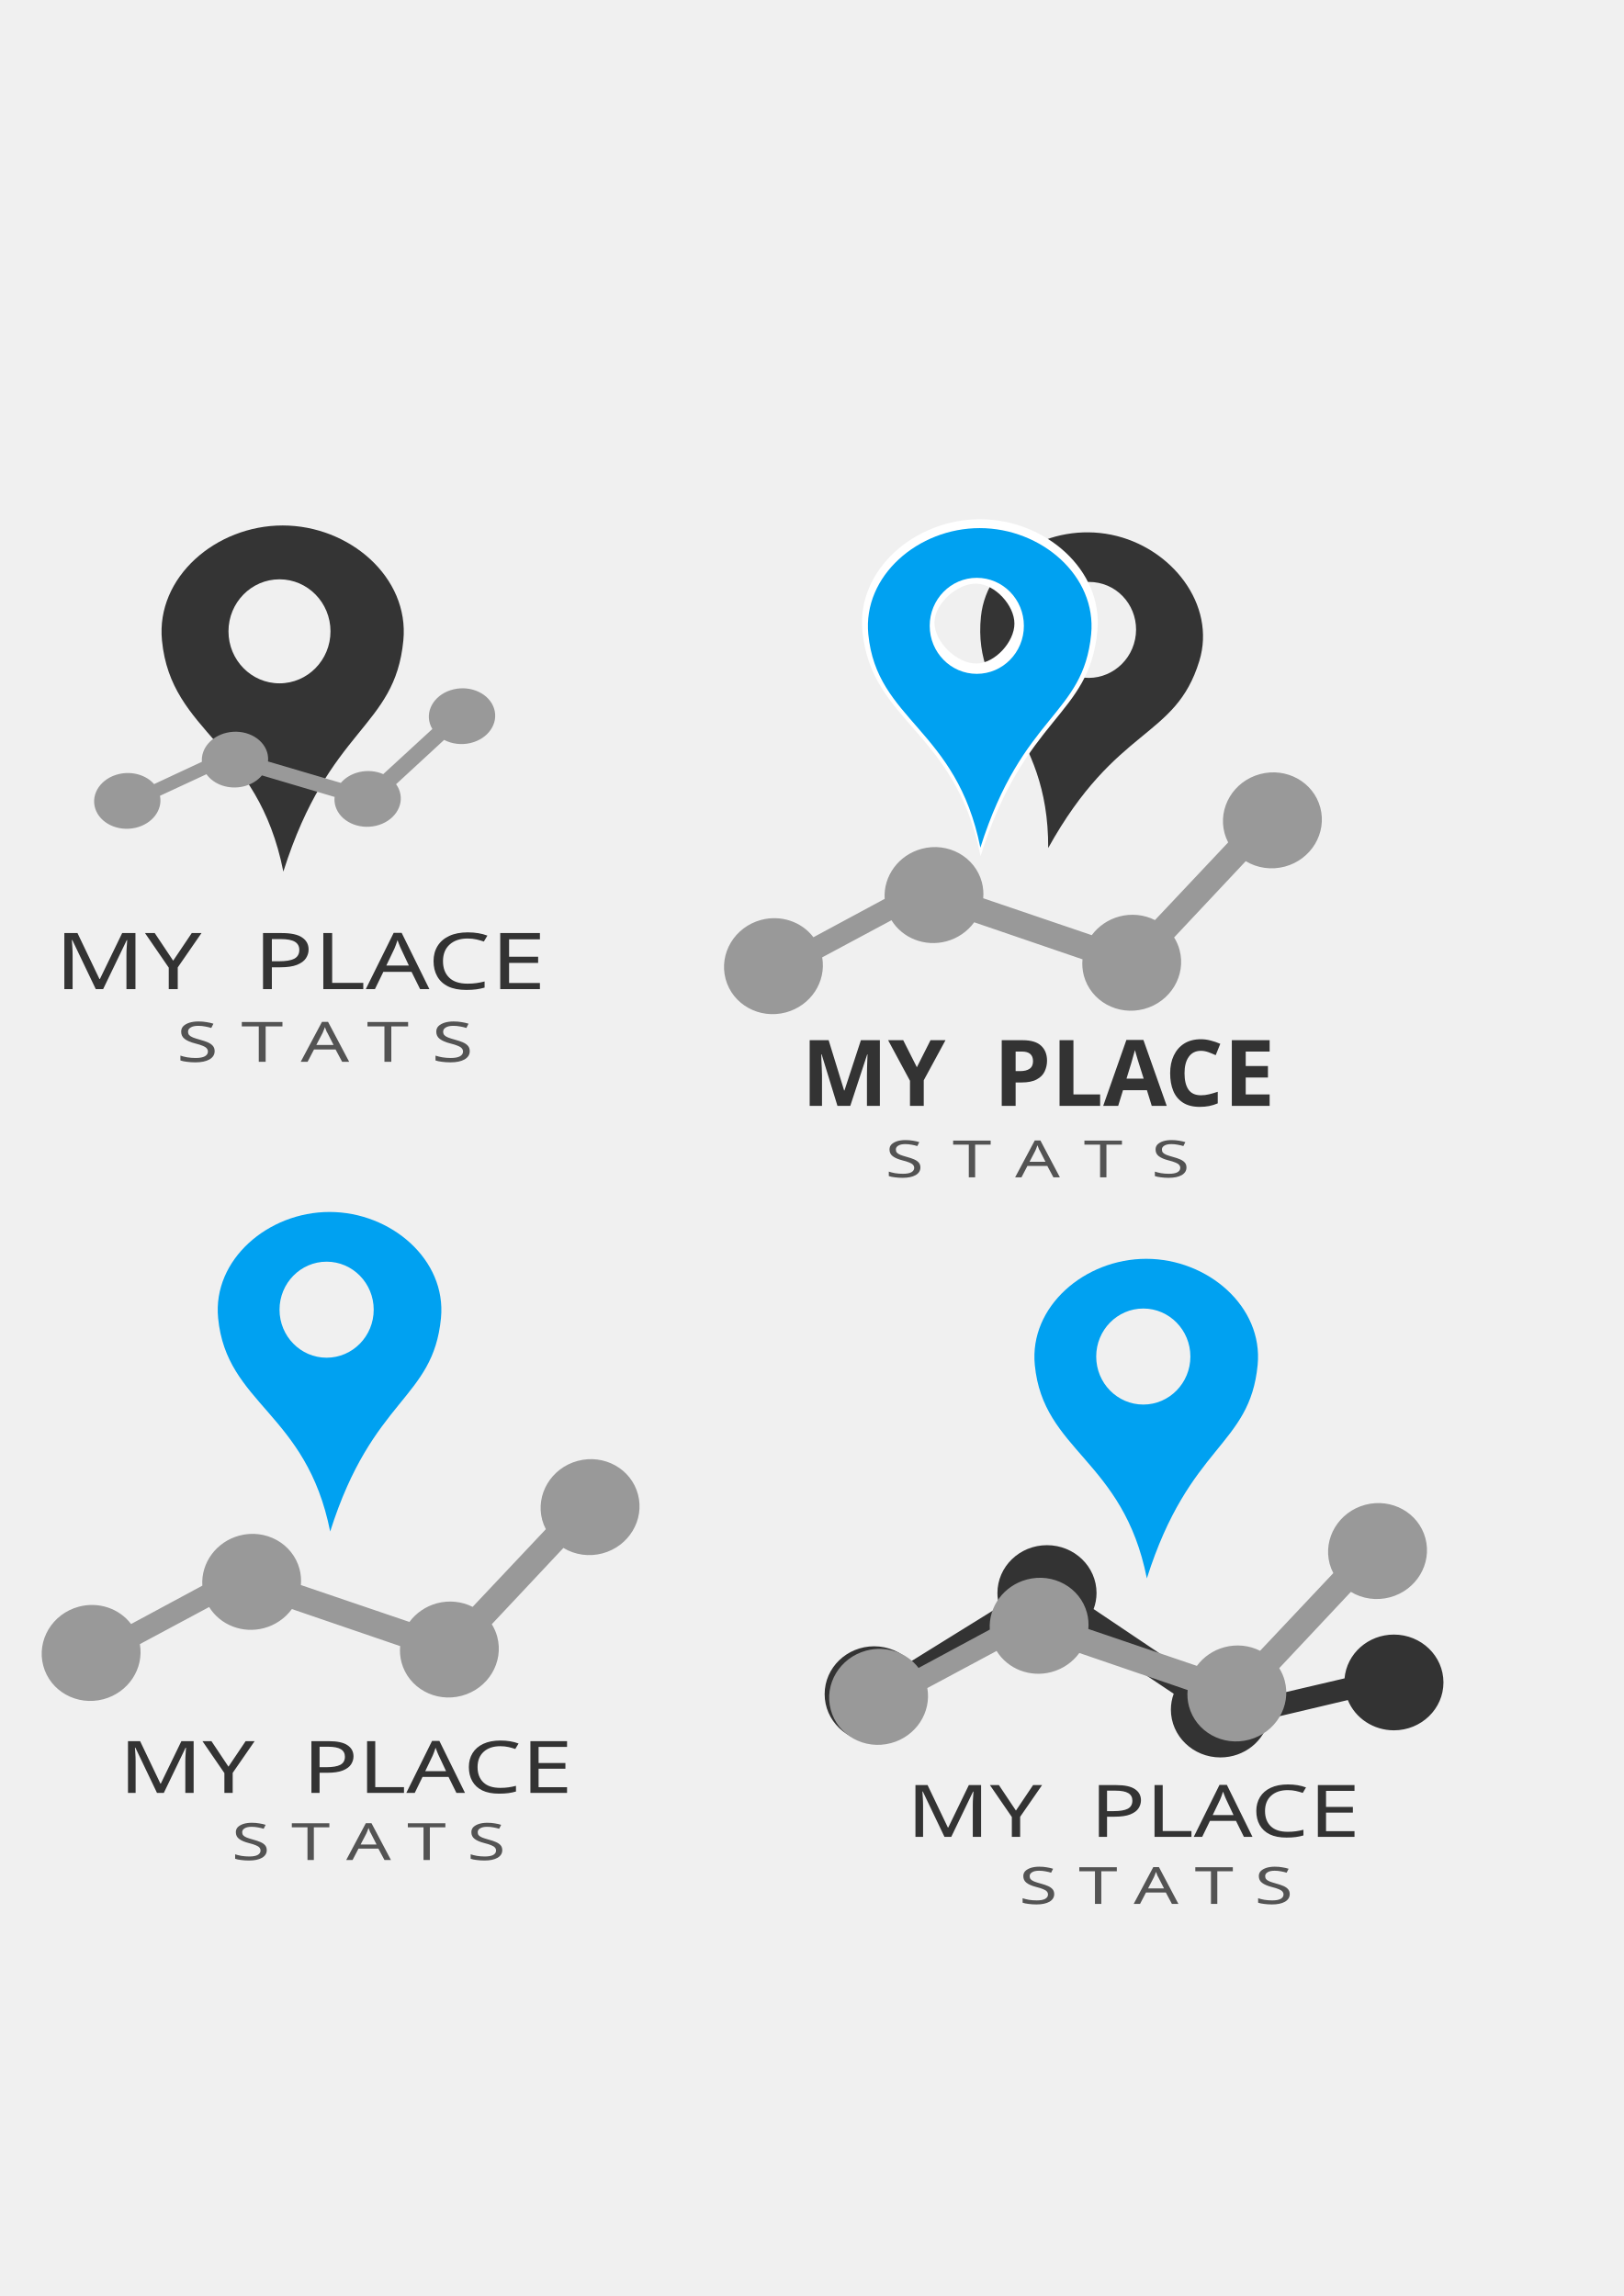
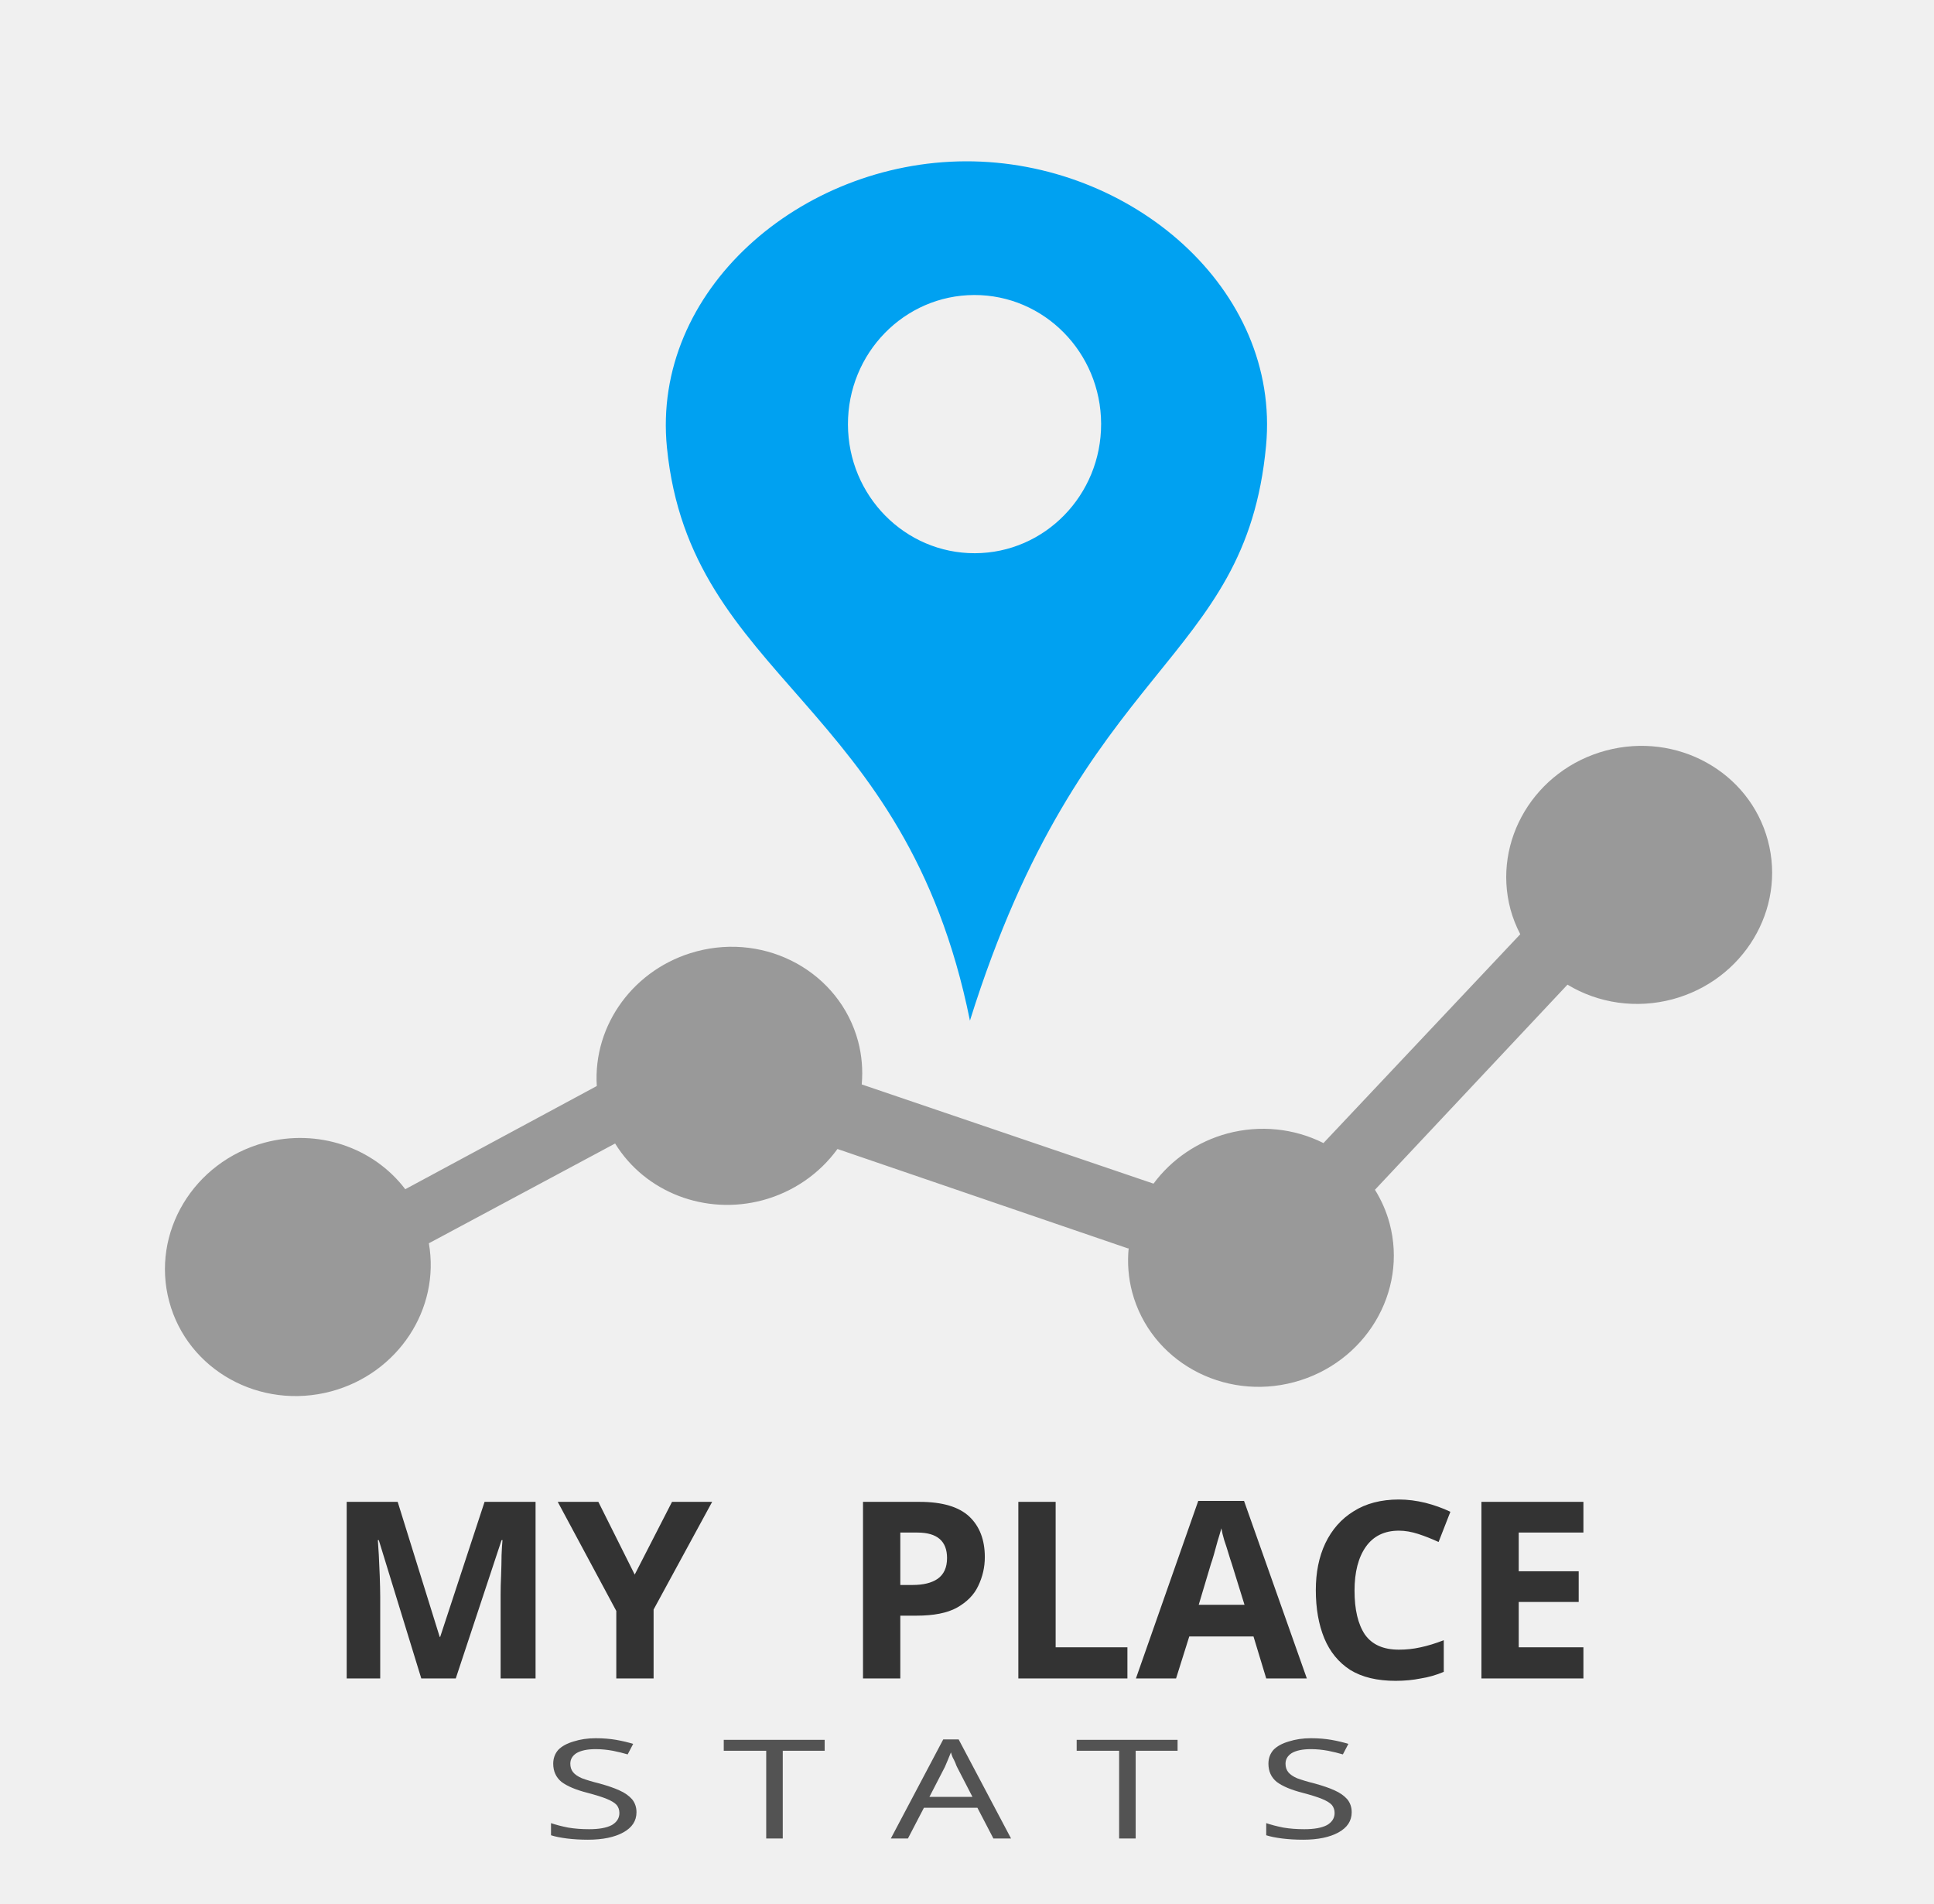
- <svg xmlns="http://www.w3.org/2000/svg" width="210mm" height="297mm" viewBox="0 0 210 297" version="1.1" id="svg8">
+ <svg xmlns="http://www.w3.org/2000/svg" width="64mm" height="63mm" viewBox="0 0 64 63" version="1.1" id="svg8">
  <defs id="defs2" />
-   <g id="layer1">
-     <g id="g1055" transform="translate(-34.20685,1.511905)">
-       <text id="text828" y="141.543" x="137.848" style="font-style:normal;font-variant:normal;font-weight:normal;font-stretch:normal;font-size:11.902px;line-height:1.25;font-family:'Dream Orphanage';-inkscape-font-specification:'Dream Orphanage';letter-spacing:0px;word-spacing:0px;fill:#333333;fill-opacity:1;stroke:none;stroke-width:0.298" xml:space="preserve">
-         <tspan style="font-style:normal;font-variant:normal;font-weight:bold;font-stretch:normal;font-family:Biko;-inkscape-font-specification:Biko;fill:#333333;fill-opacity:1;stroke-width:0.298" y="141.543" x="137.848" id="tspan826">MY  PLACE</tspan>
+   <g id="layer1" transform="translate(0,-234)">
+     <g id="g933">
+       <g transform="matrix(0.6878437,0,0,0.6878437,-80.87485,192.0559)" id="g1055-4-8">
+         <path style="opacity:1;fill:#999999;fill-opacity:1;stroke-width:0.16" d="m 151.067,106.752 a 6.193,6.409 75 0 0 -4.778,6.471 l -9.214,4.964 a 6.193,6.409 75 0 0 -6.769,-2.24 6.193,6.409 75 0 0 -4.588,7.641 6.193,6.409 75 0 0 7.794,4.323 6.193,6.409 75 0 0 4.698,-7.123 l 8.96,-4.8 a 6.193,6.409 75 0 0 7.102,2.728 6.193,6.409 75 0 0 3.596,-2.464 l 13.994,4.789 0.017,-0.033 a 6.193,6.409 75 0 0 0.168,2.136 6.193,6.409 75 0 0 7.794,4.323 6.193,6.409 75 0 0 4.588,-7.641 6.193,6.409 75 0 0 -0.703,-1.612 l 9.263,-9.868 a 6.193,6.409 75 0 0 5.052,0.704 6.193,6.409 75 0 0 4.588,-7.641 6.193,6.409 75 0 0 -7.794,-4.323 6.193,6.409 75 0 0 -4.588,7.641 6.193,6.409 75 0 0 0.47,1.193 l -9.468,10.047 a 6.193,6.409 75 0 0 -4.613,-0.464 6.193,6.409 75 0 0 -3.563,2.416 l -14.038,-4.773 a 6.193,6.409 75 0 0 -0.174,-2.072 6.193,6.409 75 0 0 -7.794,-4.323 z" id="path4529-6-3-0" />
+         <path style="opacity:1;fill:#00a1f1;fill-opacity:1;stroke-width:0.164" d="m 164.034,68.739 c -7.959,0.024 -15.124,6.228 -14.37,13.773 1.119,11.197 11.466,12.154 14.577,27.565 5.443,-17.386 13.255,-17.082 14.246,-27.652 0.708,-7.549 -6.494,-13.71 -14.453,-13.686 z m 0.409,6.432 c 3.363,-0.01 6.098,2.762 6.109,6.192 0.01,3.43 -2.708,6.219 -6.071,6.229 -3.364,0.01 -6.099,-2.762 -6.109,-6.192 -0.01,-3.43 2.708,-6.219 6.072,-6.229 z" id="path4576-7-7-1" />
+       </g>
+       <text xml:space="preserve" style="font-style:normal;font-variant:normal;font-weight:normal;font-stretch:normal;font-size:8.187px;line-height:1.25;font-family:'Dream Orphanage';-inkscape-font-specification:'Dream Orphanage';letter-spacing:0px;word-spacing:0px;fill:#333333;fill-opacity:1;stroke:none;stroke-width:0.205" x="10.737" y="289.54" id="text828-36">
+         <tspan id="tspan826-75" x="10.737" y="289.54" style="font-style:normal;font-variant:normal;font-weight:bold;font-stretch:normal;font-family:Biko;-inkscape-font-specification:Biko;fill:#333333;fill-opacity:1;stroke-width:0.205">MY  PLACE</tspan>
      </text>
-       <text transform="scale(1.16787,0.8562595)" id="text832" y="176.089" x="127.33" style="font-style:normal;font-weight:normal;font-size:7.762px;line-height:1.25;font-family:sans-serif;letter-spacing:0px;word-spacing:0px;fill:#000000;fill-opacity:1;stroke:none;stroke-width:0.194" xml:space="preserve">
-         <tspan style="font-style:normal;font-variant:normal;font-weight:normal;font-stretch:normal;font-family:Acre;-inkscape-font-specification:Acre;letter-spacing:3.175px;fill:#535353;fill-opacity:1;stroke-width:0.194" y="176.089" x="127.33" id="tspan830">STATS</tspan>
+       <text xml:space="preserve" style="font-style:normal;font-weight:normal;font-size:5.339px;line-height:1.25;font-family:sans-serif;letter-spacing:0px;word-spacing:0px;fill:#000000;fill-opacity:1;stroke:none;stroke-width:0.133" x="15.346" y="344.328" id="text832-3" transform="scale(1.16787,0.8562595)">
+         <tspan id="tspan830-5" x="15.346" y="344.328" style="font-style:normal;font-variant:normal;font-weight:normal;font-stretch:normal;font-family:Acre;-inkscape-font-specification:Acre;letter-spacing:2.184px;fill:#535353;fill-opacity:1;stroke-width:0.133">STATS</tspan>
      </text>
-       <path id="path4529-6" d="m 153.402,108.29 a 6.193,6.409 75 0 0 -4.778,6.471 l -9.214,4.964 a 6.193,6.409 75 0 0 -6.769,-2.24 6.193,6.409 75 0 0 -4.588,7.641 6.193,6.409 75 0 0 7.794,4.323 6.193,6.409 75 0 0 4.698,-7.123 l 8.96,-4.8 a 6.193,6.409 75 0 0 7.102,2.728 6.193,6.409 75 0 0 3.596,-2.464 l 13.994,4.789 0.017,-0.033 a 6.193,6.409 75 0 0 0.168,2.136 6.193,6.409 75 0 0 7.794,4.323 6.193,6.409 75 0 0 4.588,-7.641 6.193,6.409 75 0 0 -0.703,-1.612 l 9.263,-9.868 a 6.193,6.409 75 0 0 5.052,0.704 6.193,6.409 75 0 0 4.588,-7.641 6.193,6.409 75 0 0 -7.794,-4.323 6.193,6.409 75 0 0 -4.588,7.641 6.193,6.409 75 0 0 0.47,1.193 l -9.468,10.047 a 6.193,6.409 75 0 0 -4.613,-0.464 6.193,6.409 75 0 0 -3.563,2.416 l -14.038,-4.773 a 6.193,6.409 75 0 0 -0.174,-2.072 6.193,6.409 75 0 0 -7.794,-4.323 z" style="opacity:1;fill:#999999;fill-opacity:1;stroke-width:0.16" />
-       <path id="path4576-7-1" d="m 177.937,67.66 c -7.799,-1.587 -16.071,3.039 -16.86,10.58 -1.17,11.192 8.77,14.222 8.697,29.944 8.848,-15.925 16.437,-14.046 19.547,-24.197 2.221,-7.25 -3.585,-14.74 -11.384,-16.327 z m -1.654,6.226 a 6.09,6.211 11.502 0 1 4.729,7.3 6.09,6.211 11.502 0 1 -7.206,4.872 6.09,6.211 11.502 0 1 -4.73,-7.3 6.09,6.211 11.502 0 1 7.206,-4.872 z" style="opacity:1;fill:#343434;fill-opacity:1;stroke-width:0.164" />
-       <path id="path4576-7-2" d="m 160.939,65.655 c -8.391,0 -15.964,6.518 -15.193,14.474 1.144,11.808 12.049,12.849 15.28,29.106 5.793,-18.311 14.028,-17.966 15.107,-29.106 0.77,-7.957 -6.802,-14.474 -15.193,-14.474 z m -0.4,8.332 c 2.365,0.089 4.867,2.801 4.867,5.167 0,2.366 -2.502,5.117 -4.867,5.167 -2.548,0.054 -5.514,-2.792 -5.472,-5.34 0.041,-2.469 3.004,-5.088 5.472,-4.995 z" style="opacity:1;fill:#ffffff;fill-opacity:1;stroke-width:0.173" />
-       <path id="path4576-7" d="m 160.919,66.801 c -7.959,0 -15.143,6.182 -14.411,13.729 1.085,11.2 11.429,12.188 14.493,27.609 5.495,-17.369 13.306,-17.041 14.329,-27.609 0.731,-7.547 -6.452,-13.729 -14.411,-13.729 z m -0.379,6.431 a 6.09,6.211 0 0 1 6.09,6.211 6.09,6.211 0 0 1 -6.09,6.211 6.09,6.211 0 0 1 -6.09,-6.211 6.09,6.211 0 0 1 6.09,-6.211 z" style="opacity:1;fill:#00a1f1;fill-opacity:1;stroke-width:0.164" />
-     </g>
-     <g id="g1155">
-       <path style="opacity:1;fill:#333333;fill-opacity:1;stroke-width:0.16" d="m 157.844,227.334 a 6.409,6.193 0 0 0 6.29,-5.013 l 10.185,-2.41 a 6.409,6.193 0 0 0 5.958,3.916 6.409,6.193 0 0 0 6.41,-6.193 6.409,6.193 0 0 0 -6.41,-6.193 6.409,6.193 0 0 0 -6.382,5.664 l -9.897,2.317 a 6.409,6.193 0 0 0 -6.154,-4.473 6.409,6.193 0 0 0 -4.111,1.45 l -12.278,-8.248 -0.026,0.026 a 6.409,6.193 0 0 0 0.391,-2.107 6.409,6.193 0 0 0 -6.41,-6.193 6.409,6.193 0 0 0 -6.409,6.193 6.409,6.193 0 0 0 0.262,1.739 l -11.502,7.134 a 6.409,6.193 0 0 0 -4.697,-1.987 6.409,6.193 0 0 0 -6.409,6.193 6.409,6.193 0 0 0 6.409,6.193 6.409,6.193 0 0 0 6.41,-6.193 6.409,6.193 0 0 0 -0.145,-1.274 l 11.746,-7.254 a 6.409,6.193 0 0 0 4.335,1.642 6.409,6.193 0 0 0 4.067,-1.412 l 12.325,8.244 a 6.409,6.193 0 0 0 -0.368,2.046 6.409,6.193 0 0 0 6.409,6.193 z" id="path4529-6-3-7" />
-       <g transform="translate(-20.6101,96.03276)" id="g1055-4">
-         <text xml:space="preserve" style="font-style:normal;font-variant:normal;font-weight:normal;font-stretch:normal;font-size:10.558px;line-height:1.25;font-family:'Dream Orphanage';-inkscape-font-specification:'Dream Orphanage';letter-spacing:0px;word-spacing:0px;fill:#333333;fill-opacity:1;stroke:none;stroke-width:0.264" x="122.278" y="159.597" id="text828-35" transform="scale(1.127327,0.8870541)">
-           <tspan id="tspan826-6" x="122.278" y="159.597" style="font-style:normal;font-variant:normal;font-weight:normal;font-stretch:normal;font-family:Biko;-inkscape-font-specification:Biko;fill:#333333;fill-opacity:1;stroke-width:0.264">MY  PLACE</tspan>
-         </text>
-         <text xml:space="preserve" style="font-style:normal;font-weight:normal;font-size:7.762px;line-height:1.25;font-family:sans-serif;letter-spacing:0px;word-spacing:0px;fill:#000000;fill-opacity:1;stroke:none;stroke-width:0.194" x="130.502" y="175.471" id="text832-14" transform="scale(1.16787,0.8562595)">
-           <tspan id="tspan830-0" x="130.502" y="175.471" style="font-style:normal;font-variant:normal;font-weight:normal;font-stretch:normal;font-family:Acre;-inkscape-font-specification:Acre;letter-spacing:2.329px;fill:#535353;fill-opacity:1;stroke-width:0.194">STATS</tspan>
-         </text>
-         <path style="opacity:1;fill:#999999;fill-opacity:1;stroke-width:0.16" d="m 153.402,108.29 a 6.193,6.409 75 0 0 -4.778,6.471 l -9.214,4.964 a 6.193,6.409 75 0 0 -6.769,-2.24 6.193,6.409 75 0 0 -4.588,7.641 6.193,6.409 75 0 0 7.794,4.323 6.193,6.409 75 0 0 4.698,-7.123 l 8.96,-4.8 a 6.193,6.409 75 0 0 7.102,2.728 6.193,6.409 75 0 0 3.596,-2.464 l 13.994,4.789 0.017,-0.033 a 6.193,6.409 75 0 0 0.168,2.136 6.193,6.409 75 0 0 7.794,4.323 6.193,6.409 75 0 0 4.588,-7.641 6.193,6.409 75 0 0 -0.703,-1.612 l 9.263,-9.868 a 6.193,6.409 75 0 0 5.052,0.704 6.193,6.409 75 0 0 4.588,-7.641 6.193,6.409 75 0 0 -7.794,-4.323 6.193,6.409 75 0 0 -4.588,7.641 6.193,6.409 75 0 0 0.47,1.193 l -9.468,10.047 a 6.193,6.409 75 0 0 -4.613,-0.464 6.193,6.409 75 0 0 -3.563,2.416 l -14.038,-4.773 a 6.193,6.409 75 0 0 -0.174,-2.072 6.193,6.409 75 0 0 -7.794,-4.323 z" id="path4529-6-3" />
-         <path style="opacity:1;fill:#00a1f1;fill-opacity:1;stroke-width:0.164" d="m 168.856,66.801 c -7.959,0 -15.143,6.182 -14.411,13.729 1.085,11.2 11.429,12.188 14.493,27.609 5.495,-17.369 13.306,-17.041 14.329,-27.609 0.731,-7.547 -6.452,-13.729 -14.411,-13.729 z m -0.379,6.431 a 6.09,6.211 0 0 1 6.09,6.211 6.09,6.211 0 0 1 -6.09,6.211 6.09,6.211 0 0 1 -6.09,-6.211 6.09,6.211 0 0 1 6.09,-6.211 z" id="path4576-7-7" />
-       </g>
-     </g>
-     <g id="g1055-4-8" transform="translate(-122.4553,90.35073)">
-       <text transform="scale(1.127327,0.8870541)" id="text828-35-1" y="159.597" x="122.278" style="font-style:normal;font-variant:normal;font-weight:normal;font-stretch:normal;font-size:10.558px;line-height:1.25;font-family:'Dream Orphanage';-inkscape-font-specification:'Dream Orphanage';letter-spacing:0px;word-spacing:0px;fill:#333333;fill-opacity:1;stroke:none;stroke-width:0.264" xml:space="preserve">
-         <tspan style="font-style:normal;font-variant:normal;font-weight:normal;font-stretch:normal;font-family:Biko;-inkscape-font-specification:Biko;fill:#333333;fill-opacity:1;stroke-width:0.264" y="159.597" x="122.278" id="tspan826-6-0">MY  PLACE</tspan>
-       </text>
-       <text transform="scale(1.16787,0.8562595)" id="text832-14-7" y="175.471" x="130.502" style="font-style:normal;font-weight:normal;font-size:7.762px;line-height:1.25;font-family:sans-serif;letter-spacing:0px;word-spacing:0px;fill:#000000;fill-opacity:1;stroke:none;stroke-width:0.194" xml:space="preserve">
-         <tspan style="font-style:normal;font-variant:normal;font-weight:normal;font-stretch:normal;font-family:Acre;-inkscape-font-specification:Acre;letter-spacing:2.329px;fill:#535353;fill-opacity:1;stroke-width:0.194" y="175.471" x="130.502" id="tspan830-0-6">STATS</tspan>
-       </text>
-       <path id="path4529-6-3-0" d="m 153.402,108.29 a 6.193,6.409 75 0 0 -4.778,6.471 l -9.214,4.964 a 6.193,6.409 75 0 0 -6.769,-2.24 6.193,6.409 75 0 0 -4.588,7.641 6.193,6.409 75 0 0 7.794,4.323 6.193,6.409 75 0 0 4.698,-7.123 l 8.96,-4.8 a 6.193,6.409 75 0 0 7.102,2.728 6.193,6.409 75 0 0 3.596,-2.464 l 13.994,4.789 0.017,-0.033 a 6.193,6.409 75 0 0 0.168,2.136 6.193,6.409 75 0 0 7.794,4.323 6.193,6.409 75 0 0 4.588,-7.641 6.193,6.409 75 0 0 -0.703,-1.612 l 9.263,-9.868 a 6.193,6.409 75 0 0 5.052,0.704 6.193,6.409 75 0 0 4.588,-7.641 6.193,6.409 75 0 0 -7.794,-4.323 6.193,6.409 75 0 0 -4.588,7.641 6.193,6.409 75 0 0 0.47,1.193 l -9.468,10.047 a 6.193,6.409 75 0 0 -4.613,-0.464 6.193,6.409 75 0 0 -3.563,2.416 l -14.038,-4.773 a 6.193,6.409 75 0 0 -0.174,-2.072 6.193,6.409 75 0 0 -7.794,-4.323 z" style="opacity:1;fill:#999999;fill-opacity:1;stroke-width:0.16" />
-       <path id="path4576-7-7-1" d="m 165.077,66.423 c -7.959,0 -15.143,6.182 -14.411,13.729 1.085,11.2 11.429,12.188 14.493,27.609 5.495,-17.369 13.306,-17.041 14.329,-27.609 0.731,-7.547 -6.452,-13.729 -14.411,-13.729 z m -0.379,6.431 a 6.09,6.211 0 0 1 6.09,6.211 6.09,6.211 0 0 1 -6.09,6.211 6.09,6.211 0 0 1 -6.09,-6.211 6.09,6.211 0 0 1 6.09,-6.211 z" style="opacity:1;fill:#00a1f1;fill-opacity:1;stroke-width:0.164" />
-     </g>
-     <path style="opacity:1;fill:#999999;fill-opacity:1;stroke-width:0.16" d="m 286.401,105.47 a 6.193,6.409 75 0 0 -4.778,6.471 l -9.214,4.964 a 6.193,6.409 75 0 0 -6.769,-2.24 6.193,6.409 75 0 0 -4.588,7.641 6.193,6.409 75 0 0 7.794,4.323 6.193,6.409 75 0 0 4.698,-7.123 l 8.96,-4.8 a 6.193,6.409 75 0 0 7.102,2.728 6.193,6.409 75 0 0 3.596,-2.464 l 13.994,4.789 0.017,-0.033 a 6.193,6.409 75 0 0 0.168,2.136 6.193,6.409 75 0 0 7.794,4.323 6.193,6.409 75 0 0 4.588,-7.641 6.193,6.409 75 0 0 -0.703,-1.612 l 9.263,-9.868 a 6.193,6.409 75 0 0 5.052,0.704 6.193,6.409 75 0 0 4.588,-7.641 6.193,6.409 75 0 0 -7.794,-4.323 6.193,6.409 75 0 0 -4.588,7.641 6.193,6.409 75 0 0 0.47,1.193 l -9.468,10.047 a 6.193,6.409 75 0 0 -4.613,-0.464 6.193,6.409 75 0 0 -3.563,2.416 l -14.038,-4.773 a 6.193,6.409 75 0 0 -0.174,-2.072 6.193,6.409 75 0 0 -7.794,-4.323 z" id="path4529" />
-     <path style="opacity:1;fill:#343434;fill-opacity:1;stroke-width:0.277" d="m 272.271,47.34 c -13.394,0 -25.482,10.404 -24.252,23.104 1.826,18.848 19.234,20.511 24.39,46.46 9.247,-29.229 22.392,-28.678 24.114,-46.46 1.23,-12.701 -10.858,-23.104 -24.252,-23.104 z M 271.633,58.162 A 10.249,10.452 0 0 1 281.881,68.613 10.249,10.452 0 0 1 271.633,79.065 10.249,10.452 0 0 1 261.384,68.613 10.249,10.452 0 0 1 271.633,58.162 Z" id="path4576" />
-     <text xml:space="preserve" style="font-style:normal;font-weight:normal;font-size:11.902px;line-height:1.25;font-family:sans-serif;letter-spacing:0px;word-spacing:0px;fill:#333333;fill-opacity:1;stroke:none;stroke-width:0.298" x="293.8" y="58.926" id="text828-3">
-       <tspan id="tspan826-7" x="293.8" y="58.926" style="font-style:normal;font-variant:normal;font-weight:normal;font-stretch:normal;font-family:Acre;-inkscape-font-specification:Acre;fill:#333333;fill-opacity:1;stroke-width:0.298">My Place</tspan>
-     </text>
-     <path style="opacity:1;fill:#999999;fill-opacity:1;stroke-width:0.11" d="m 312.096,31.363 a 4.266,4.415 75 0 0 -3.291,4.458 l -6.348,3.42 a 4.266,4.415 75 0 0 -4.663,-1.543 4.266,4.415 75 0 0 -3.161,5.264 4.266,4.415 75 0 0 5.369,2.978 4.266,4.415 75 0 0 3.237,-4.907 l 6.173,-3.307 a 4.266,4.415 75 0 0 4.893,1.879 4.266,4.415 75 0 0 2.477,-1.698 l 9.641,3.299 0.012,-0.022 a 4.266,4.415 75 0 0 0.116,1.472 4.266,4.415 75 0 0 5.369,2.978 4.266,4.415 75 0 0 3.161,-5.264 4.266,4.415 75 0 0 -0.484,-1.11 l 6.381,-6.798 a 4.266,4.415 75 0 0 3.48,0.485 4.266,4.415 75 0 0 3.161,-5.264 4.266,4.415 75 0 0 -5.369,-2.978 4.266,4.415 75 0 0 -3.161,5.264 4.266,4.415 75 0 0 0.323,0.822 l -6.523,6.921 a 4.266,4.415 75 0 0 -3.178,-0.32 4.266,4.415 75 0 0 -2.454,1.664 l -9.671,-3.288 a 4.266,4.415 75 0 0 -0.12,-1.427 4.266,4.415 75 0 0 -5.369,-2.978 z" id="path4529-9" />
-     <text xml:space="preserve" style="font-style:normal;font-variant:normal;font-weight:normal;font-stretch:normal;font-size:11.902px;line-height:1.25;font-family:'Dream Orphanage';-inkscape-font-specification:'Dream Orphanage';letter-spacing:0px;word-spacing:0px;fill:#333333;fill-opacity:1;stroke:none;stroke-width:0.298" x="274.709" y="159.223" id="text828-5">
-       <tspan id="tspan826-74" x="274.709" y="159.223" style="font-style:normal;font-variant:normal;font-weight:normal;font-stretch:normal;font-family:Acre;-inkscape-font-specification:Acre;fill:#333333;fill-opacity:1;stroke-width:0.298">My PLACE</tspan>
-     </text>
-     <text xml:space="preserve" style="font-style:normal;font-weight:normal;font-size:10.583px;line-height:1.25;font-family:sans-serif;letter-spacing:0px;word-spacing:0px;fill:#000000;fill-opacity:1;stroke:none;stroke-width:0.265" x="283.436" y="171.672" id="text832-1">
-       <tspan id="tspan830-2" x="283.436" y="171.672" style="font-style:normal;font-variant:normal;font-weight:normal;font-stretch:normal;font-family:'Dream Orphanage';-inkscape-font-specification:'Dream Orphanage';letter-spacing:3.175px;fill:#535353;fill-opacity:1;stroke-width:0.265">STATS</tspan>
-     </text>
-     <g id="g1055-4-8-2" transform="matrix(1.083169,0,0,1.083169,-142.2486,-25.39845)">
-       <text transform="scale(1.127327,0.8870541)" id="text828-35-1-0" y="159.597" x="122.278" style="font-style:normal;font-variant:normal;font-weight:normal;font-stretch:normal;font-size:10.558px;line-height:1.25;font-family:'Dream Orphanage';-inkscape-font-specification:'Dream Orphanage';letter-spacing:0px;word-spacing:0px;fill:#333333;fill-opacity:1;stroke:none;stroke-width:0.264" xml:space="preserve">
-         <tspan style="font-style:normal;font-variant:normal;font-weight:normal;font-stretch:normal;font-family:Biko;-inkscape-font-specification:Biko;fill:#333333;fill-opacity:1;stroke-width:0.264" y="159.597" x="122.278" id="tspan826-6-0-6">MY  PLACE</tspan>
-       </text>
-       <text transform="scale(1.16787,0.8562595)" id="text832-14-7-8" y="175.471" x="130.502" style="font-style:normal;font-weight:normal;font-size:7.762px;line-height:1.25;font-family:sans-serif;letter-spacing:0px;word-spacing:0px;fill:#000000;fill-opacity:1;stroke:none;stroke-width:0.194" xml:space="preserve">
-         <tspan style="font-style:normal;font-variant:normal;font-weight:normal;font-stretch:normal;font-family:Acre;-inkscape-font-specification:Acre;letter-spacing:2.329px;fill:#535353;fill-opacity:1;stroke-width:0.194" y="175.471" x="130.502" id="tspan830-0-6-7">STATS</tspan>
-       </text>
-       <path id="path4576-7-7-1-9" d="m 165.077,86.201 c -7.959,0 -15.143,6.182 -14.411,13.729 1.085,11.2 11.429,12.188 14.493,27.609 5.495,-17.369 13.306,-17.041 14.329,-27.609 0.731,-7.547 -6.452,-13.729 -14.411,-13.729 z m -0.379,6.431 a 6.09,6.211 0 0 1 6.09,6.211 6.09,6.211 0 0 1 -6.09,6.211 6.09,6.211 0 0 1 -6.09,-6.211 6.09,6.211 0 0 1 6.09,-6.211 z" style="opacity:1;fill:#343434;fill-opacity:1;stroke-width:0.164" />
-       <path id="path4529-6-3-0-4" d="m 158.391,110.954 a 3.328,3.962 87.187 0 0 -2.959,3.471 l -5.707,2.663 a 3.328,3.962 87.187 0 0 -4.192,-1.202 3.328,3.962 87.187 0 0 -2.842,4.099 3.328,3.962 87.187 0 0 4.827,2.319 3.328,3.962 87.187 0 0 2.91,-3.821 l 5.55,-2.575 a 3.328,3.962 87.187 0 0 4.399,1.463 3.328,3.962 87.187 0 0 2.227,-1.322 l 8.668,2.569 0.01,-0.017 a 3.328,3.962 87.187 0 0 0.104,1.146 3.328,3.962 87.187 0 0 4.827,2.319 3.328,3.962 87.187 0 0 2.842,-4.099 3.328,3.962 87.187 0 0 -0.435,-0.865 l 5.737,-5.293 a 3.328,3.962 87.187 0 0 3.129,0.378 3.328,3.962 87.187 0 0 2.842,-4.099 3.328,3.962 87.187 0 0 -4.827,-2.319 3.328,3.962 87.187 0 0 -2.842,4.099 3.328,3.962 87.187 0 0 0.291,0.64 l -5.864,5.389 a 3.328,3.962 87.187 0 0 -2.857,-0.249 3.328,3.962 87.187 0 0 -2.207,1.296 l -8.695,-2.56 a 3.328,3.962 87.187 0 0 -0.108,-1.111 3.328,3.962 87.187 0 0 -4.827,-2.319 z" style="opacity:1;fill:#999999;fill-opacity:1;stroke-width:0.092" />
    </g>
  </g>
</svg>
